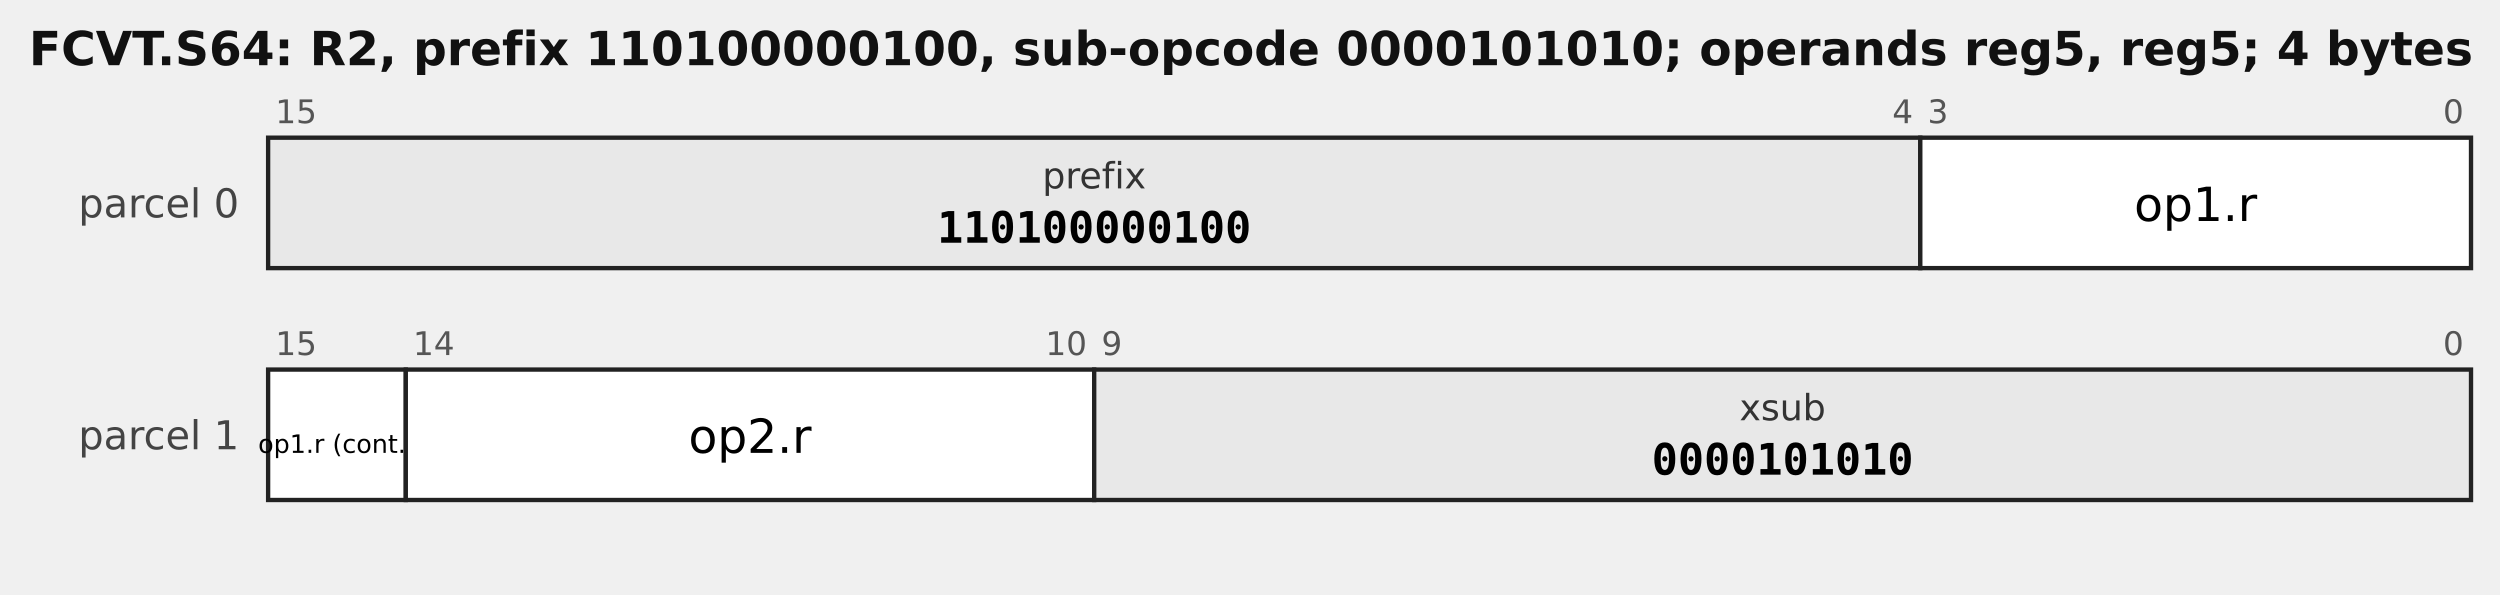
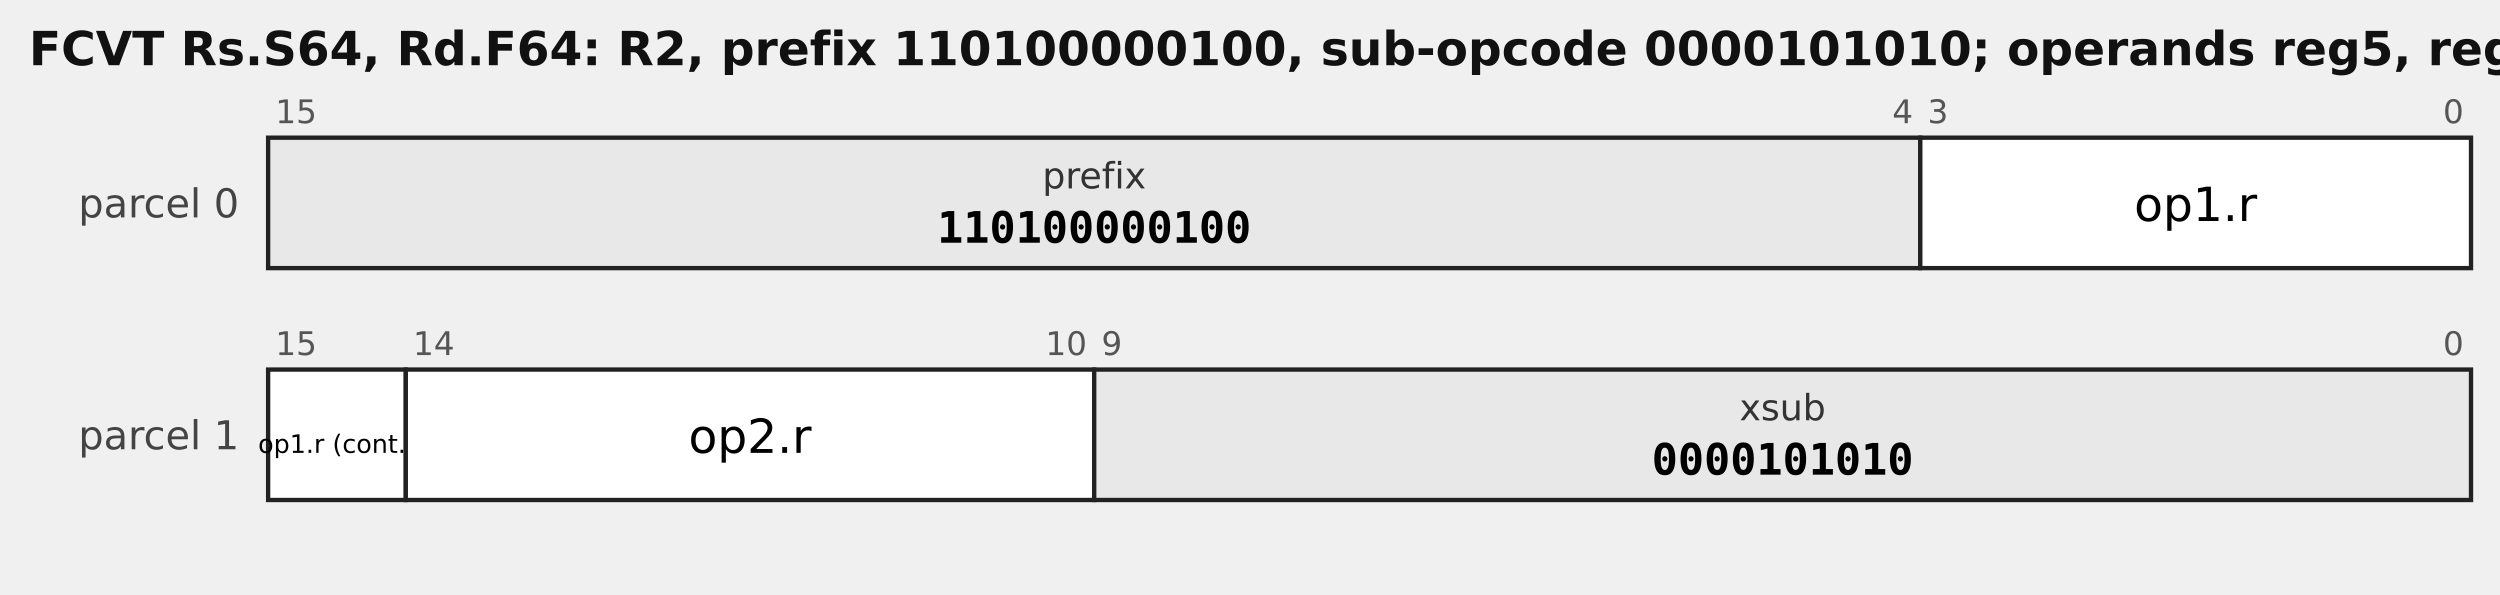
<svg xmlns="http://www.w3.org/2000/svg" width="690" height="164" viewBox="0 0 690 164" font-family="DejaVu Sans, sans-serif">
-   <text x="8" y="18" font-size="13" font-weight="bold" fill="#111">FCVT.S64: R2, prefix 110100000100, sub-opcode 0000101010; operands reg5, reg5; 4 bytes</text>
+   <text x="8" y="18" font-size="13" font-weight="bold" fill="#111">FCVT Rs.S64, Rd.F64: R2, prefix 110100000100, sub-opcode 0000101010; operands reg5, reg5; 4 bytes</text>
  <text x="66" y="60" font-size="11" text-anchor="end" fill="#444">parcel 0</text>
  <rect x="74" y="38" width="456" height="36" fill="#e8e8e8" stroke="#222" stroke-width="1.2" />
  <text x="76" y="34" font-size="9" fill="#555" text-anchor="start">15</text>
  <text x="528" y="34" font-size="9" fill="#555" text-anchor="end">4</text>
  <text x="302.0" y="52" font-size="10.0" text-anchor="middle" font-family="DejaVu Sans, sans-serif" fill="#333">prefix</text>
  <text x="302.0" y="67" font-size="12.0" text-anchor="middle" font-family="DejaVu Sans Mono, monospace" font-weight="bold">110100000100</text>
  <rect x="530" y="38" width="152" height="36" fill="#ffffff" stroke="#222" stroke-width="1.2" />
  <text x="532" y="34" font-size="9" fill="#555" text-anchor="start">3</text>
  <text x="680" y="34" font-size="9" fill="#555" text-anchor="end">0</text>
  <text x="606.0" y="61" font-size="13.0" text-anchor="middle" font-family="DejaVu Sans, sans-serif">op1.r</text>
  <text x="66" y="124" font-size="11" text-anchor="end" fill="#444">parcel 1</text>
  <rect x="74" y="102" width="38" height="36" fill="#ffffff" stroke="#222" stroke-width="1.2" />
  <text x="76" y="98" font-size="9" fill="#555" text-anchor="start">15</text>
  <text x="93.0" y="125" font-size="7.0" text-anchor="middle" font-family="DejaVu Sans, sans-serif">op1.r (cont.)</text>
  <rect x="112" y="102" width="190" height="36" fill="#ffffff" stroke="#222" stroke-width="1.2" />
  <text x="114" y="98" font-size="9" fill="#555" text-anchor="start">14</text>
  <text x="300" y="98" font-size="9" fill="#555" text-anchor="end">10</text>
  <text x="207.0" y="125" font-size="13.0" text-anchor="middle" font-family="DejaVu Sans, sans-serif">op2.r</text>
  <rect x="302" y="102" width="380" height="36" fill="#e8e8e8" stroke="#222" stroke-width="1.2" />
  <text x="304" y="98" font-size="9" fill="#555" text-anchor="start">9</text>
  <text x="680" y="98" font-size="9" fill="#555" text-anchor="end">0</text>
  <text x="492.0" y="116" font-size="10.0" text-anchor="middle" font-family="DejaVu Sans, sans-serif" fill="#333">xsub</text>
  <text x="492.0" y="131" font-size="12.0" text-anchor="middle" font-family="DejaVu Sans Mono, monospace" font-weight="bold">0000101010</text>
</svg>
